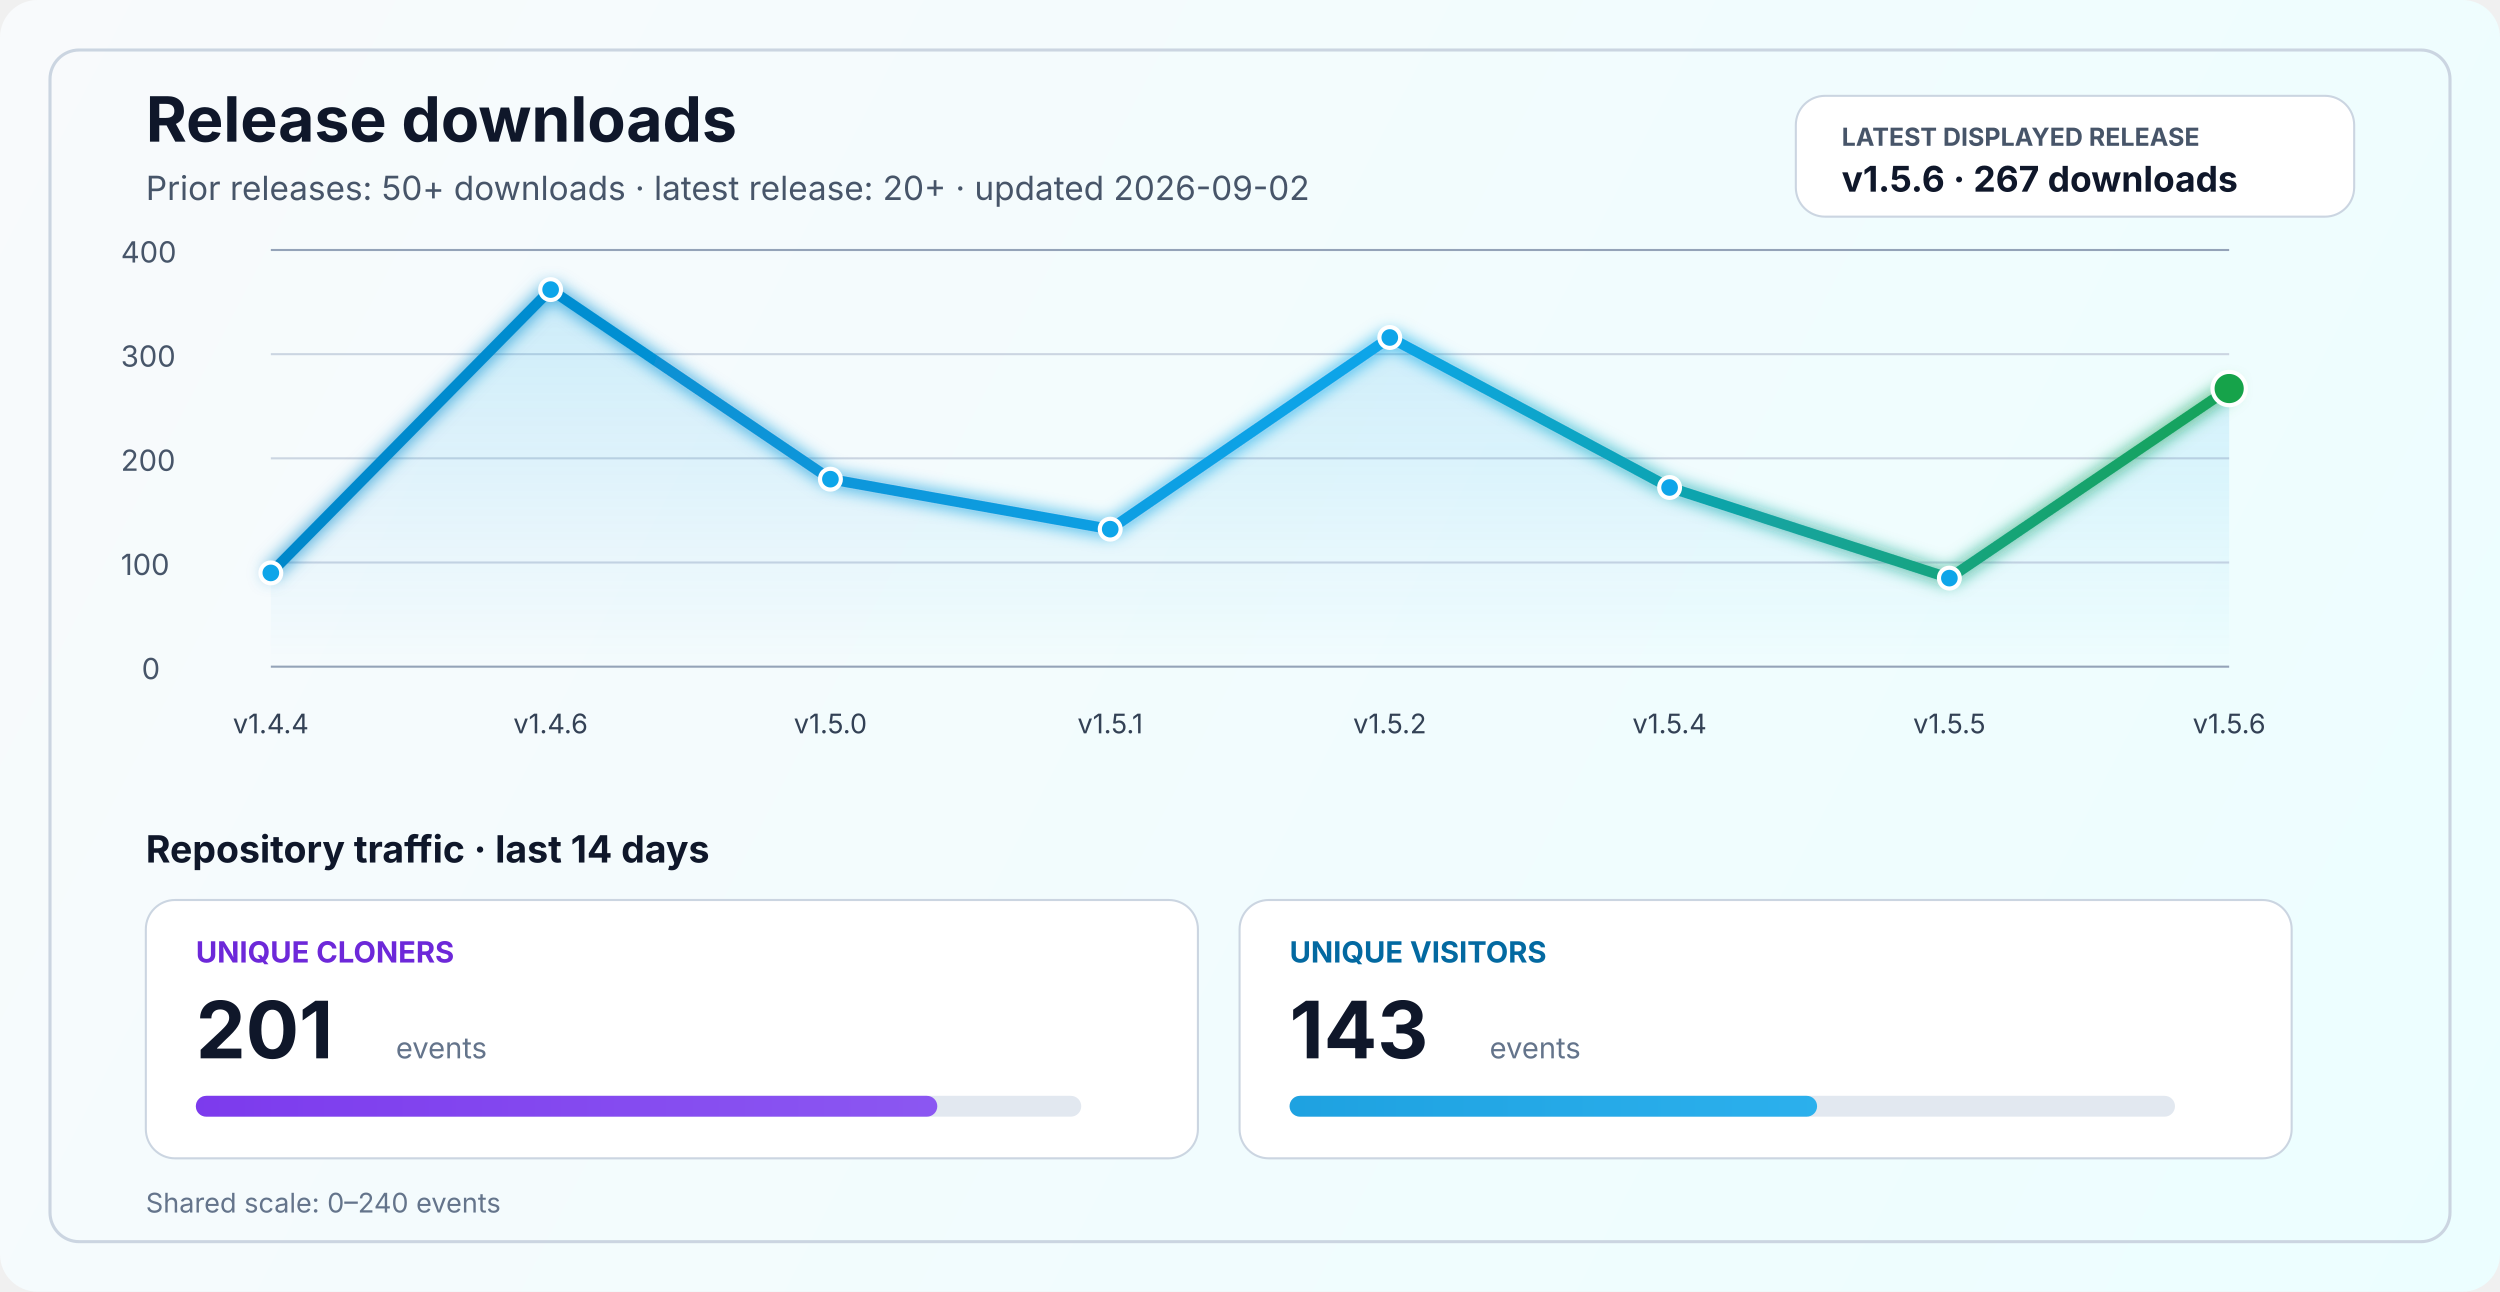
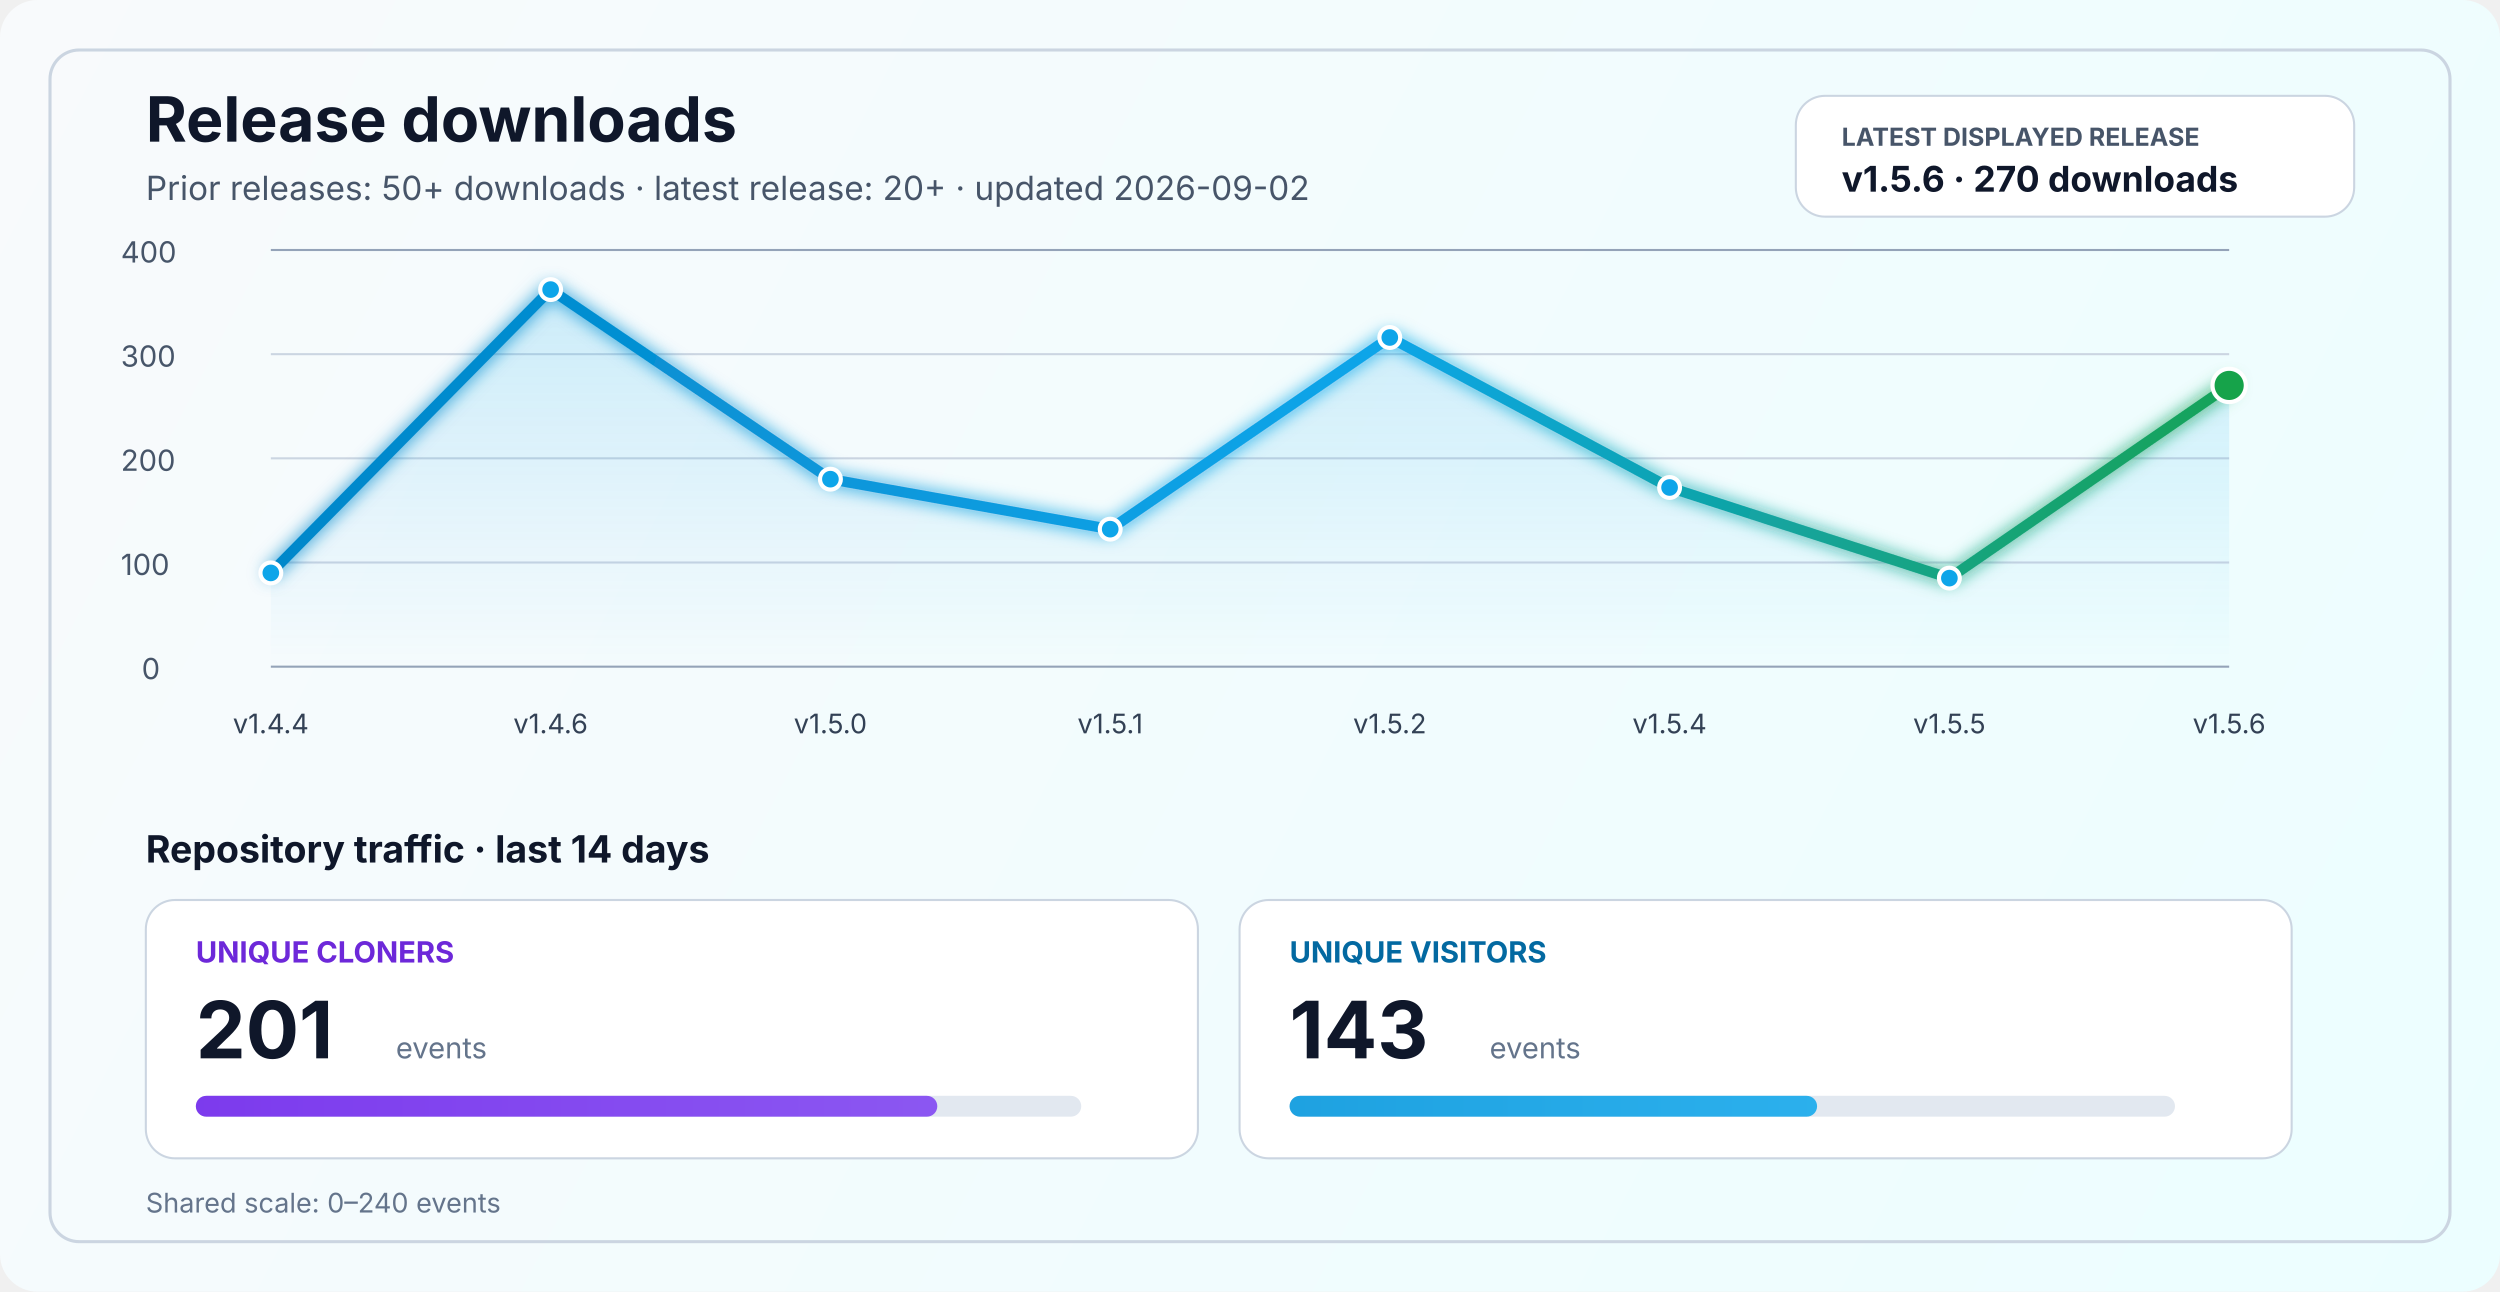
<svg xmlns="http://www.w3.org/2000/svg" width="1200" height="620" viewBox="0 0 1200 620" fill="none" role="img" aria-labelledby="title desc">
  <defs>
    <linearGradient id="bg" x1="0" y1="0" x2="1200" y2="620" gradientUnits="userSpaceOnUse">
      <stop stop-color="#F8FAFC" />
      <stop offset="1" stop-color="#ECFEFF" />
    </linearGradient>
    <linearGradient id="line" x1="130" y1="86" x2="1070" y2="340" gradientUnits="userSpaceOnUse">
      <stop stop-color="#0284C7" />
      <stop offset="0.55" stop-color="#0EA5E9" />
      <stop offset="1" stop-color="#16A34A" />
    </linearGradient>
    <linearGradient id="area" x1="0" y1="120" x2="0" y2="320" gradientUnits="userSpaceOnUse">
      <stop stop-color="#0EA5E9" stop-opacity="0.20" />
      <stop offset="1" stop-color="#0EA5E9" stop-opacity="0" />
    </linearGradient>
    <linearGradient id="cloneFill" x1="86" y1="450" x2="1110" y2="450" gradientUnits="userSpaceOnUse">
      <stop stop-color="#7C3AED" />
      <stop offset="1" stop-color="#A78BFA" />
    </linearGradient>
    <linearGradient id="viewFill" x1="86" y1="482" x2="1110" y2="482" gradientUnits="userSpaceOnUse">
      <stop stop-color="#0284C7" />
      <stop offset="1" stop-color="#38BDF8" />
    </linearGradient>
    <filter id="glow" x="-50%" y="-50%" width="200%" height="200%">
      <feGaussianBlur stdDeviation="4" result="blur" />
      <feMerge>
        <feMergeNode in="blur" />
        <feMergeNode in="SourceGraphic" />
      </feMerge>
    </filter>
  </defs>
  <rect width="1200" height="620" rx="18" fill="url(#bg)" />
  <rect x="24" y="24" width="1152" height="572" rx="14" stroke="#CBD5E1" stroke-width="1.5" />
  <text x="70" y="68" fill="#0F172A" font-size="30" font-family="SF Pro Display, -apple-system, BlinkMacSystemFont, Segoe UI, sans-serif" font-weight="700">Release downloads</text>
  <text x="70" y="96" fill="#475569" font-size="16" font-family="SF Pro Text, -apple-system, BlinkMacSystemFont, Segoe UI, sans-serif">Prior releases: 50+ downloads · latest release: 20+ · updated 2026-09-02</text>
  <rect x="862" y="46" width="268" height="58" rx="14" fill="#FFFFFF" stroke="#CBD5E1" stroke-width="1" />
  <text x="884" y="70" fill="#475569" font-size="12" font-family="SF Pro Text, -apple-system, BlinkMacSystemFont, Segoe UI, sans-serif" font-weight="700">LATEST DISPLAYED RELEASE</text>
-   <text x="884" y="92" fill="#0F172A" font-size="17" font-family="SF Pro Text, -apple-system, BlinkMacSystemFont, Segoe UI, sans-serif" font-weight="700">v1.5.6 · 267 downloads</text>
+   <text x="884" y="92" fill="#0F172A" font-size="17" font-family="SF Pro Text, -apple-system, BlinkMacSystemFont, Segoe UI, sans-serif" font-weight="700">v1.5.6 · 270 downloads</text>
  <line x1="130" y1="320.0" x2="1070" y2="320.0" stroke="#94A3B8" stroke-width="1" />
  <line x1="130" y1="270.0" x2="1070" y2="270.0" stroke="#CBD5E1" stroke-width="1" />
  <line x1="130" y1="220.0" x2="1070" y2="220.0" stroke="#CBD5E1" stroke-width="1" />
  <line x1="130" y1="170.0" x2="1070" y2="170.0" stroke="#CBD5E1" stroke-width="1" />
  <line x1="130" y1="120.0" x2="1070" y2="120.0" stroke="#94A3B8" stroke-width="1" />
  <text x="68" y="326.0" fill="#475569" font-size="14" font-family="SF Pro Text, -apple-system, BlinkMacSystemFont, Segoe UI, sans-serif">0</text>
  <text x="58" y="276.0" fill="#475569" font-size="14" font-family="SF Pro Text, -apple-system, BlinkMacSystemFont, Segoe UI, sans-serif">100</text>
  <text x="58" y="226.0" fill="#475569" font-size="14" font-family="SF Pro Text, -apple-system, BlinkMacSystemFont, Segoe UI, sans-serif">200</text>
  <text x="58" y="176.0" fill="#475569" font-size="14" font-family="SF Pro Text, -apple-system, BlinkMacSystemFont, Segoe UI, sans-serif">300</text>
  <text x="58" y="126.0" fill="#475569" font-size="14" font-family="SF Pro Text, -apple-system, BlinkMacSystemFont, Segoe UI, sans-serif">400</text>
-   <path d="M 130.0 275.0 L 264.3 139.0 L 398.6 230.0 L 532.9 254.0 L 667.1 162.0 L 801.4 234.0 L 935.7 277.5 L 1070.0 186.5 L 1070 320 L 130 320 Z" fill="url(#area)" />
-   <polyline points="130.0,275.0 264.3,139.0 398.6,230.0 532.9,254.0 667.1,162.0 801.4,234.0 935.7,277.5 1070.0,186.5" fill="none" stroke="url(#line)" stroke-width="5" stroke-linecap="round" stroke-linejoin="round" filter="url(#glow)" />
+   <path d="M 130.0 275.0 L 264.3 139.0 L 398.6 230.0 L 532.9 254.0 L 667.1 162.0 L 801.4 234.0 L 935.7 277.5 L 1070.0 185.0 L 1070 320 L 130 320 Z" fill="url(#area)" />
+   <polyline points="130.0,275.0 264.3,139.0 398.6,230.0 532.9,254.0 667.1,162.0 801.4,234.0 935.7,277.5 1070.0,185.0" fill="none" stroke="url(#line)" stroke-width="5" stroke-linecap="round" stroke-linejoin="round" filter="url(#glow)" />
  <circle cx="130.0" cy="275.0" r="5" fill="#0EA5E9" stroke="#FFFFFF" stroke-width="2" />
  <circle cx="264.3" cy="139.0" r="5" fill="#0EA5E9" stroke="#FFFFFF" stroke-width="2" />
  <circle cx="398.6" cy="230.0" r="5" fill="#0EA5E9" stroke="#FFFFFF" stroke-width="2" />
  <circle cx="532.9" cy="254.0" r="5" fill="#0EA5E9" stroke="#FFFFFF" stroke-width="2" />
  <circle cx="667.1" cy="162.0" r="5" fill="#0EA5E9" stroke="#FFFFFF" stroke-width="2" />
  <circle cx="801.4" cy="234.0" r="5" fill="#0EA5E9" stroke="#FFFFFF" stroke-width="2" />
  <circle cx="935.7" cy="277.5" r="5" fill="#0EA5E9" stroke="#FFFFFF" stroke-width="2" />
-   <circle cx="1070.0" cy="186.5" r="8" fill="#16A34A" stroke="#FFFFFF" stroke-width="2" />
+   <circle cx="1070.0" cy="185.0" r="8" fill="#16A34A" stroke="#FFFFFF" stroke-width="2" />
  <text x="130.0" y="352" text-anchor="middle" fill="#334155" font-size="13" font-family="SF Pro Text, -apple-system, BlinkMacSystemFont, Segoe UI, sans-serif">v1.4.4</text>
  <text x="264.3" y="352" text-anchor="middle" fill="#334155" font-size="13" font-family="SF Pro Text, -apple-system, BlinkMacSystemFont, Segoe UI, sans-serif">v1.4.6</text>
  <text x="398.6" y="352" text-anchor="middle" fill="#334155" font-size="13" font-family="SF Pro Text, -apple-system, BlinkMacSystemFont, Segoe UI, sans-serif">v1.5.0</text>
  <text x="532.9" y="352" text-anchor="middle" fill="#334155" font-size="13" font-family="SF Pro Text, -apple-system, BlinkMacSystemFont, Segoe UI, sans-serif">v1.5.1</text>
  <text x="667.1" y="352" text-anchor="middle" fill="#334155" font-size="13" font-family="SF Pro Text, -apple-system, BlinkMacSystemFont, Segoe UI, sans-serif">v1.5.2</text>
  <text x="801.4" y="352" text-anchor="middle" fill="#334155" font-size="13" font-family="SF Pro Text, -apple-system, BlinkMacSystemFont, Segoe UI, sans-serif">v1.5.4</text>
  <text x="935.7" y="352" text-anchor="middle" fill="#334155" font-size="13" font-family="SF Pro Text, -apple-system, BlinkMacSystemFont, Segoe UI, sans-serif">v1.5.5</text>
  <text x="1070.0" y="352" text-anchor="middle" fill="#334155" font-size="13" font-family="SF Pro Text, -apple-system, BlinkMacSystemFont, Segoe UI, sans-serif">v1.5.6</text>
  <text x="70" y="414" fill="#0F172A" font-size="18" font-family="SF Pro Text, -apple-system, BlinkMacSystemFont, Segoe UI, sans-serif" font-weight="700">Repository traffic · last 14 days</text>
  <rect x="70" y="432" width="505" height="124" rx="14" fill="#FFFFFF" stroke="#CBD5E1" stroke-width="1" />
  <text x="94" y="462" fill="#6D28D9" font-size="14" font-family="SF Pro Text, -apple-system, BlinkMacSystemFont, Segoe UI, sans-serif" font-weight="700">UNIQUE CLONERS</text>
  <text x="94" y="508" fill="#0F172A" font-size="38" font-family="SF Pro Display, -apple-system, BlinkMacSystemFont, Segoe UI, sans-serif" font-weight="700">201</text>
  <text x="190" y="508" fill="#64748B" font-size="14" font-family="SF Pro Text, -apple-system, BlinkMacSystemFont, Segoe UI, sans-serif">events</text>
  <rect x="94" y="526" width="425" height="10" rx="5" fill="#E2E8F0" />
  <rect x="94" y="526" width="355.9" height="10" rx="5" fill="url(#cloneFill)" />
  <rect x="595" y="432" width="505" height="124" rx="14" fill="#FFFFFF" stroke="#CBD5E1" stroke-width="1" />
  <text x="619" y="462" fill="#0369A1" font-size="14" font-family="SF Pro Text, -apple-system, BlinkMacSystemFont, Segoe UI, sans-serif" font-weight="700">UNIQUE VISITORS</text>
  <text x="619" y="508" fill="#0F172A" font-size="38" font-family="SF Pro Display, -apple-system, BlinkMacSystemFont, Segoe UI, sans-serif" font-weight="700">143</text>
  <text x="715" y="508" fill="#64748B" font-size="14" font-family="SF Pro Text, -apple-system, BlinkMacSystemFont, Segoe UI, sans-serif">events</text>
  <rect x="619" y="526" width="425" height="10" rx="5" fill="#E2E8F0" />
  <rect x="619" y="526" width="253.2" height="10" rx="5" fill="url(#viewFill)" />
  <text x="70" y="582" fill="#64748B" font-size="13" font-family="SF Pro Text, -apple-system, BlinkMacSystemFont, Segoe UI, sans-serif">Shared scale: 0–240 events</text>
</svg>
